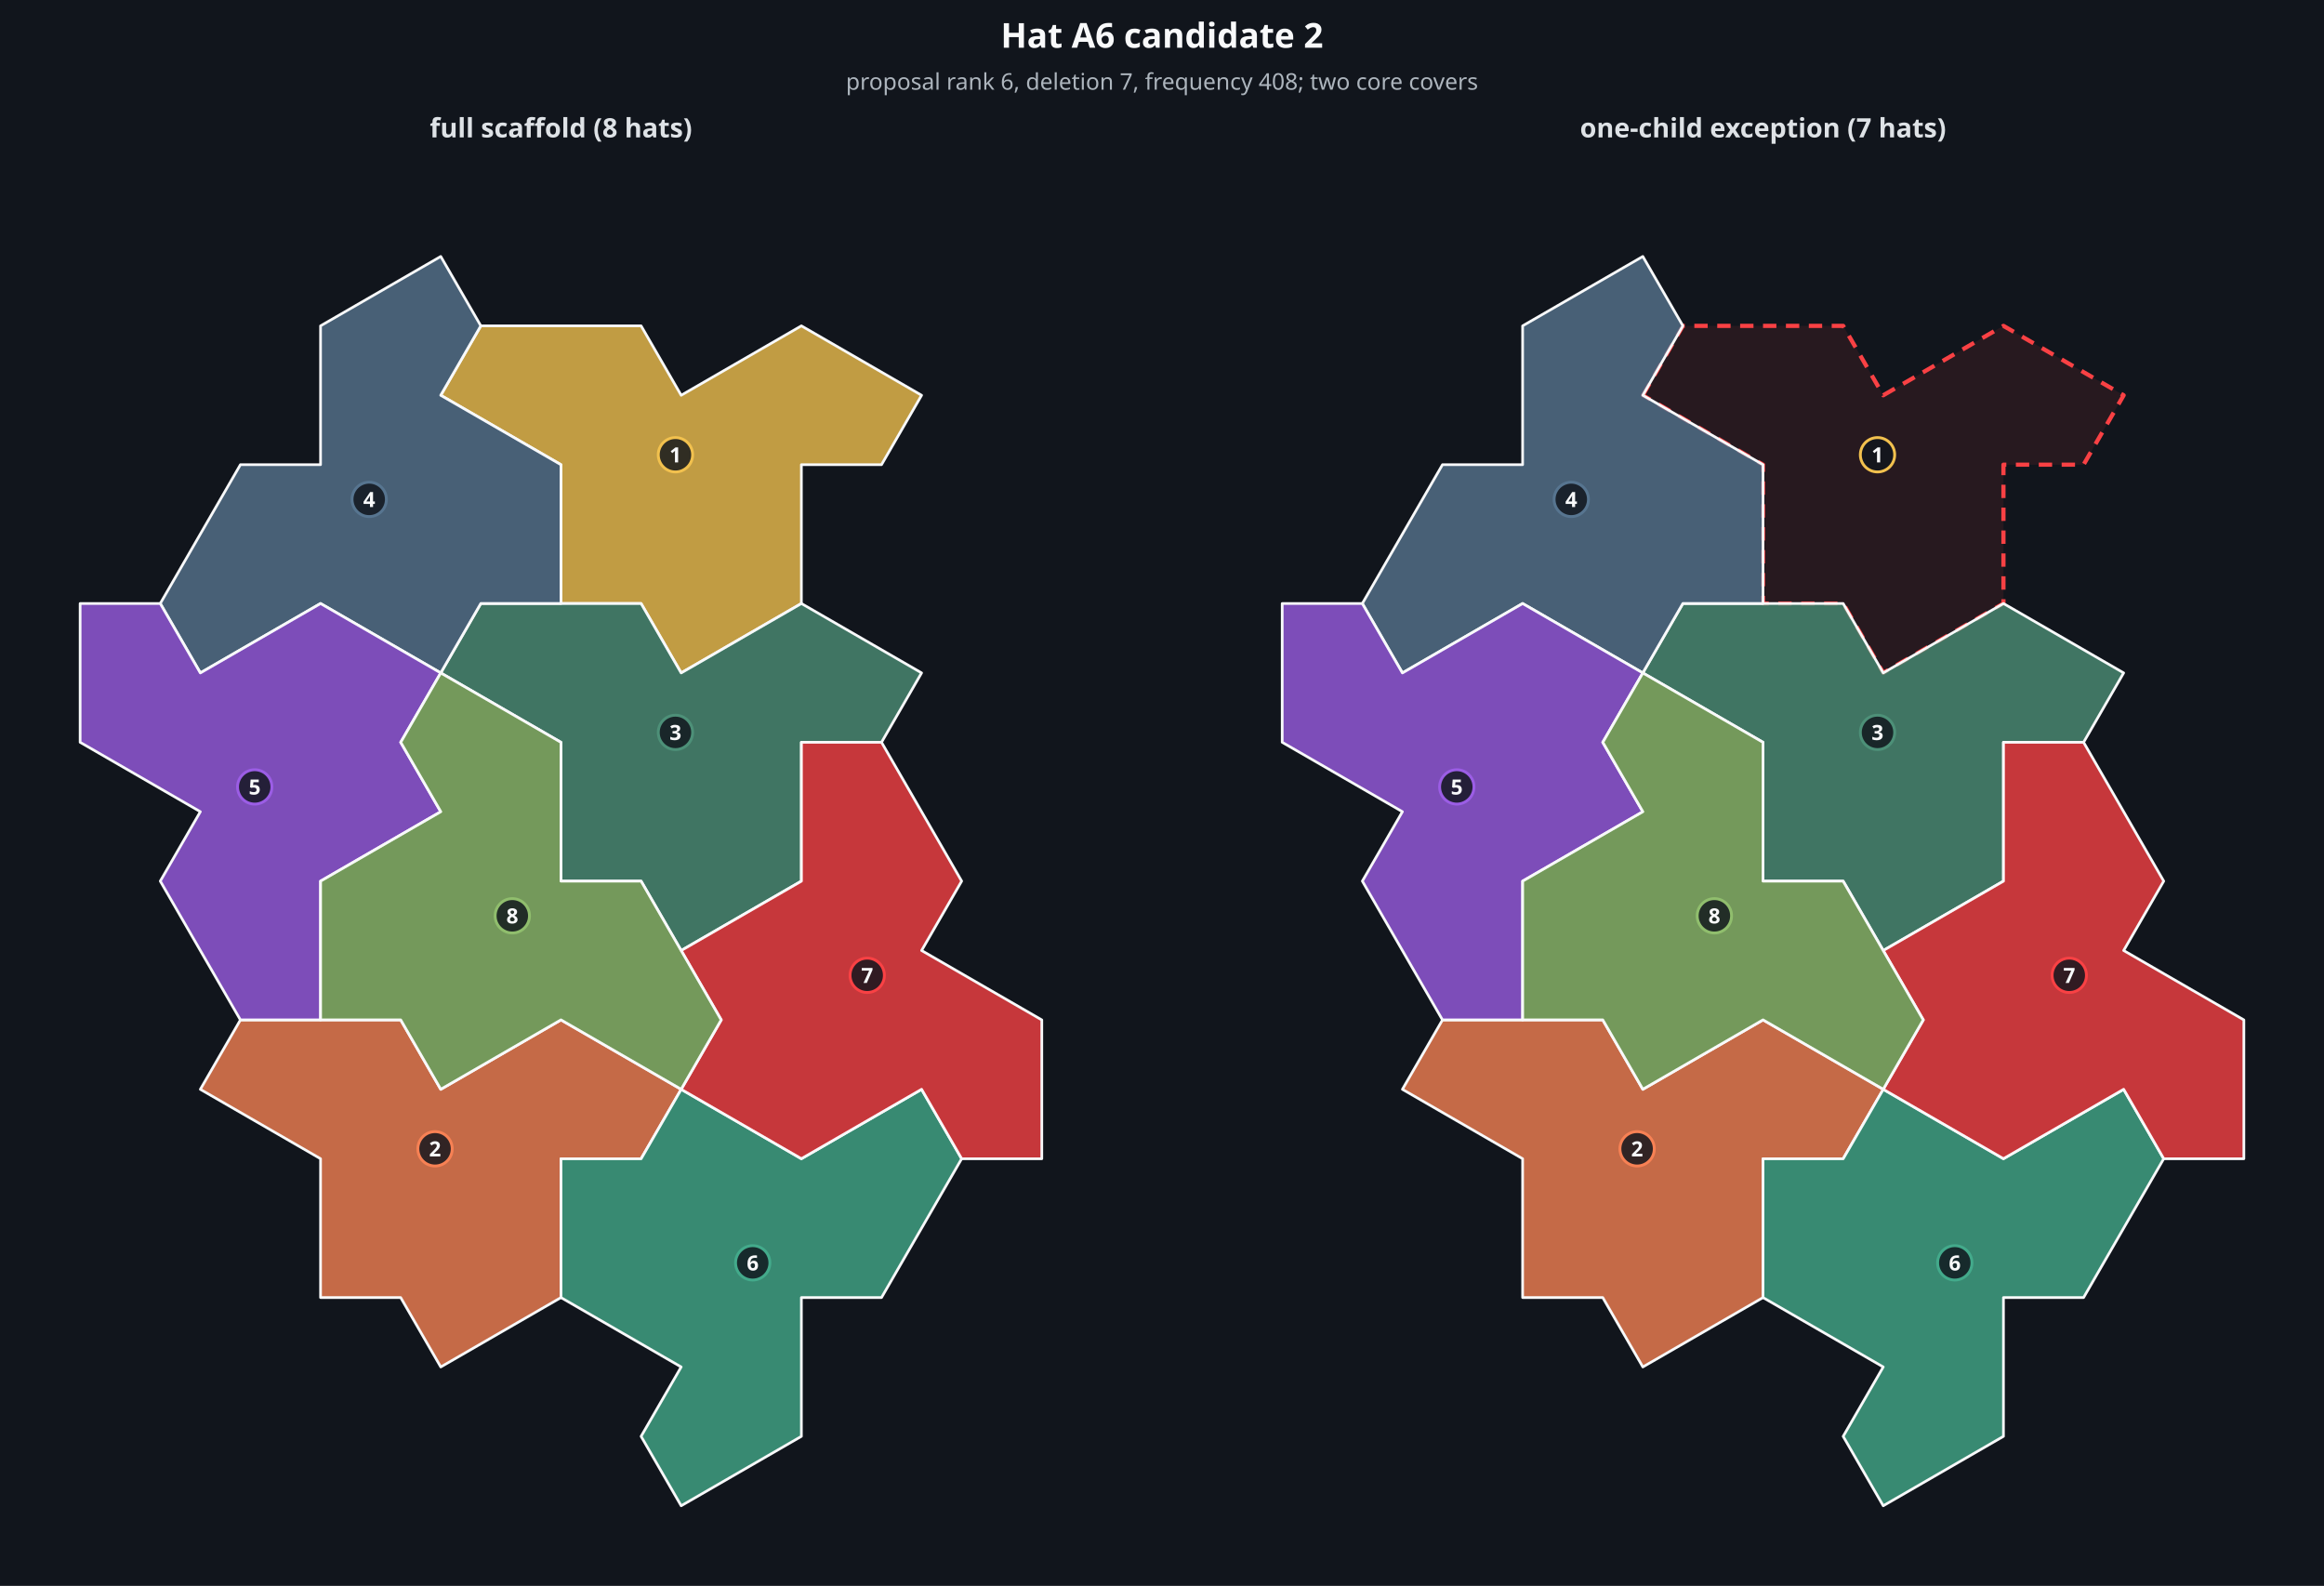
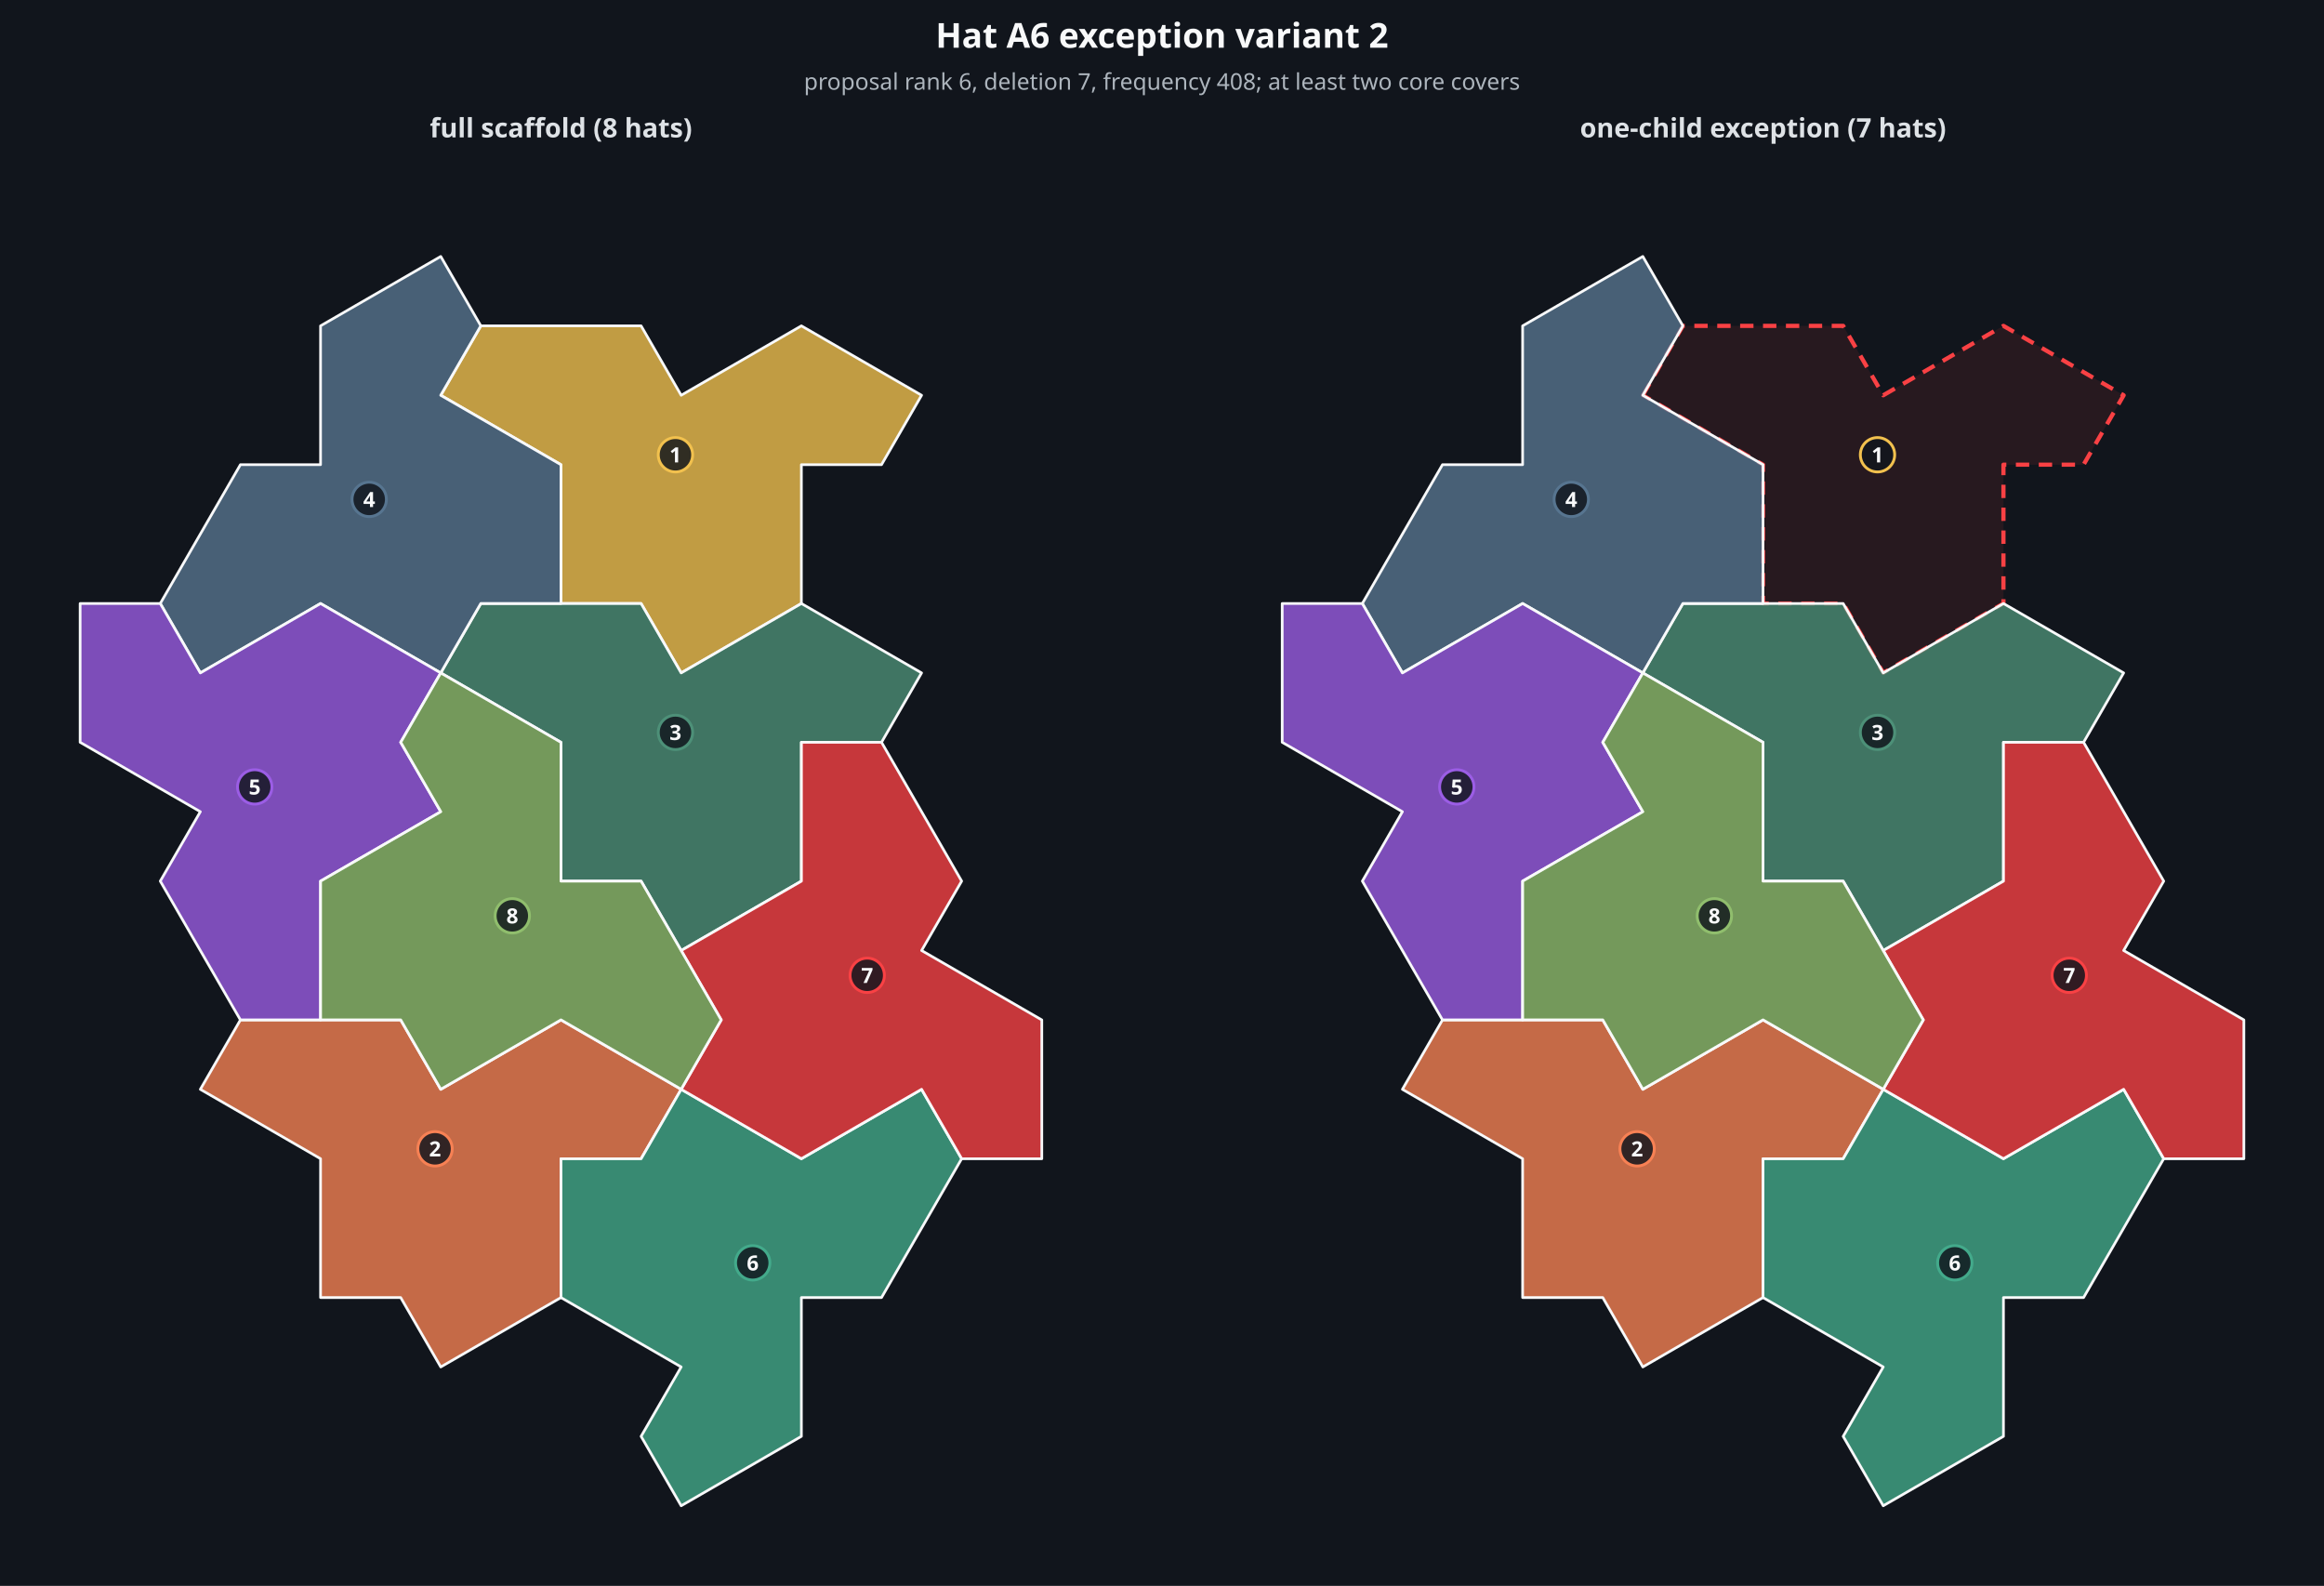
<svg xmlns="http://www.w3.org/2000/svg" viewBox="0 0 1218.0 831.1">
  <rect width="100%" height="100%" fill="#11151c" />
-   <text x="609.0" y="25" fill="#f8f9fa" font-family="sans-serif" font-size="18" font-weight="700" text-anchor="middle">Hat A6 candidate 2</text>
-   <text x="609.0" y="47" fill="#adb5bd" font-family="sans-serif" font-size="12" text-anchor="middle">proposal rank 6, deletion 7, frequency 408; two core covers</text>
+   <text x="609.0" y="25" fill="#f8f9fa" font-family="sans-serif" font-size="18" font-weight="700" text-anchor="middle">Hat A6 exception variant 2</text>
+   <text x="609.0" y="47" fill="#adb5bd" font-family="sans-serif" font-size="12" text-anchor="middle">proposal rank 6, deletion 7, frequency 408; at least two core covers</text>
  <text x="294.0" y="72" fill="#dee2e6" font-family="sans-serif" font-size="14" font-weight="600" text-anchor="middle">full scaffold (8 hats)</text>
  <polygon points="231.00,207.15 252.00,170.77 294.00,170.77 336.00,170.77 357.00,207.15 420.00,170.77 483.00,207.15 462.00,243.52 420.00,243.52 420.00,316.27 357.00,352.64 336.00,316.27 294.00,316.27 294.00,243.52" fill="#f2c14e" fill-opacity="0.78" stroke="#f8f9fa" stroke-width="1.4" stroke-linejoin="round" />
  <circle cx="354.00" cy="238.32" r="9" fill="#11151c" fill-opacity="0.82" stroke="#f2c14e" stroke-width="1.5" />
  <text x="354.00" y="242.32" fill="#f8f9fa" font-family="sans-serif" font-size="11" font-weight="700" text-anchor="middle">1</text>
  <polygon points="105.00,570.88 126.00,534.50 168.00,534.50 210.00,534.50 231.00,570.88 294.00,534.50 357.00,570.88 336.00,607.25 294.00,607.25 294.00,680.00 231.00,716.37 210.00,680.00 168.00,680.00 168.00,607.25" fill="#f78154" fill-opacity="0.78" stroke="#f8f9fa" stroke-width="1.4" stroke-linejoin="round" />
  <circle cx="228.00" cy="602.05" r="9" fill="#11151c" fill-opacity="0.82" stroke="#f78154" stroke-width="1.5" />
  <text x="228.00" y="606.05" fill="#f8f9fa" font-family="sans-serif" font-size="11" font-weight="700" text-anchor="middle">2</text>
  <polygon points="231.00,352.64 252.00,316.27 294.00,316.27 336.00,316.27 357.00,352.64 420.00,316.27 483.00,352.64 462.00,389.01 420.00,389.01 420.00,461.76 357.00,498.13 336.00,461.76 294.00,461.76 294.00,389.01" fill="#4d9078" fill-opacity="0.78" stroke="#f8f9fa" stroke-width="1.4" stroke-linejoin="round" />
  <circle cx="354.00" cy="383.82" r="9" fill="#11151c" fill-opacity="0.82" stroke="#4d9078" stroke-width="1.5" />
  <text x="354.00" y="387.82" fill="#f8f9fa" font-family="sans-serif" font-size="11" font-weight="700" text-anchor="middle">3</text>
  <polygon points="105.00,352.64 84.00,316.27 105.00,279.89 126.00,243.52 168.00,243.52 168.00,170.77 231.00,134.40 252.00,170.77 231.00,207.15 294.00,243.52 294.00,316.27 252.00,316.27 231.00,352.64 168.00,316.27" fill="#577590" fill-opacity="0.78" stroke="#f8f9fa" stroke-width="1.4" stroke-linejoin="round" />
  <circle cx="193.50" cy="261.71" r="9" fill="#11151c" fill-opacity="0.82" stroke="#577590" stroke-width="1.5" />
  <text x="193.50" y="265.71" fill="#f8f9fa" font-family="sans-serif" font-size="11" font-weight="700" text-anchor="middle">4</text>
  <polygon points="168.00,534.50 126.00,534.50 105.00,498.13 84.00,461.76 105.00,425.38 42.00,389.01 42.00,316.27 84.00,316.27 105.00,352.64 168.00,316.27 231.00,352.64 210.00,389.01 231.00,425.38 168.00,461.76" fill="#9b5de5" fill-opacity="0.78" stroke="#f8f9fa" stroke-width="1.4" stroke-linejoin="round" />
  <circle cx="133.50" cy="412.39" r="9" fill="#11151c" fill-opacity="0.82" stroke="#9b5de5" stroke-width="1.5" />
  <text x="133.50" y="416.39" fill="#f8f9fa" font-family="sans-serif" font-size="11" font-weight="700" text-anchor="middle">5</text>
  <polygon points="483.00,570.88 504.00,607.25 483.00,643.62 462.00,680.00 420.00,680.00 420.00,752.74 357.00,789.12 336.00,752.74 357.00,716.37 294.00,680.00 294.00,607.25 336.00,607.25 357.00,570.88 420.00,607.25" fill="#43aa8b" fill-opacity="0.78" stroke="#f8f9fa" stroke-width="1.4" stroke-linejoin="round" />
  <circle cx="394.50" cy="661.81" r="9" fill="#11151c" fill-opacity="0.82" stroke="#43aa8b" stroke-width="1.5" />
  <text x="394.50" y="665.81" fill="#f8f9fa" font-family="sans-serif" font-size="11" font-weight="700" text-anchor="middle">6</text>
  <polygon points="420.00,389.01 462.00,389.01 483.00,425.38 504.00,461.76 483.00,498.13 546.00,534.50 546.00,607.25 504.00,607.25 483.00,570.88 420.00,607.25 357.00,570.88 378.00,534.50 357.00,498.13 420.00,461.76" fill="#f94144" fill-opacity="0.78" stroke="#f8f9fa" stroke-width="1.4" stroke-linejoin="round" />
  <circle cx="454.50" cy="511.12" r="9" fill="#11151c" fill-opacity="0.82" stroke="#f94144" stroke-width="1.5" />
  <text x="454.50" y="515.12" fill="#f8f9fa" font-family="sans-serif" font-size="11" font-weight="700" text-anchor="middle">7</text>
  <polygon points="357.00,570.88 378.00,534.50 357.00,498.13 336.00,461.76 294.00,461.76 294.00,389.01 231.00,352.64 210.00,389.01 231.00,425.38 168.00,461.76 168.00,534.50 210.00,534.50 231.00,570.88 294.00,534.50" fill="#90be6d" fill-opacity="0.78" stroke="#f8f9fa" stroke-width="1.4" stroke-linejoin="round" />
  <circle cx="268.50" cy="479.94" r="9" fill="#11151c" fill-opacity="0.82" stroke="#90be6d" stroke-width="1.5" />
  <text x="268.50" y="483.94" fill="#f8f9fa" font-family="sans-serif" font-size="11" font-weight="700" text-anchor="middle">8</text>
  <text x="924.0" y="72" fill="#dee2e6" font-family="sans-serif" font-size="14" font-weight="600" text-anchor="middle">one-child exception (7 hats)</text>
  <polygon points="861.00,207.15 882.00,170.77 924.00,170.77 966.00,170.77 987.00,207.15 1050.00,170.77 1113.00,207.15 1092.00,243.52 1050.00,243.52 1050.00,316.27 987.00,352.64 966.00,316.27 924.00,316.27 924.00,243.52" fill="#f94144" fill-opacity="0.10" stroke="#f94144" stroke-width="2.2" stroke-dasharray="7 5" stroke-linejoin="round" />
  <circle cx="984.00" cy="238.32" r="9" fill="#11151c" fill-opacity="0.82" stroke="#f2c14e" stroke-width="1.5" />
  <text x="984.00" y="242.32" fill="#f8f9fa" font-family="sans-serif" font-size="11" font-weight="700" text-anchor="middle">1</text>
  <polygon points="735.00,570.88 756.00,534.50 798.00,534.50 840.00,534.50 861.00,570.88 924.00,534.50 987.00,570.88 966.00,607.25 924.00,607.25 924.00,680.00 861.00,716.37 840.00,680.00 798.00,680.00 798.00,607.25" fill="#f78154" fill-opacity="0.78" stroke="#f8f9fa" stroke-width="1.4" stroke-linejoin="round" />
  <circle cx="858.00" cy="602.05" r="9" fill="#11151c" fill-opacity="0.82" stroke="#f78154" stroke-width="1.5" />
  <text x="858.00" y="606.05" fill="#f8f9fa" font-family="sans-serif" font-size="11" font-weight="700" text-anchor="middle">2</text>
  <polygon points="861.00,352.64 882.00,316.27 924.00,316.27 966.00,316.27 987.00,352.64 1050.00,316.27 1113.00,352.64 1092.00,389.01 1050.00,389.01 1050.00,461.76 987.00,498.13 966.00,461.76 924.00,461.76 924.00,389.01" fill="#4d9078" fill-opacity="0.78" stroke="#f8f9fa" stroke-width="1.4" stroke-linejoin="round" />
  <circle cx="984.00" cy="383.82" r="9" fill="#11151c" fill-opacity="0.82" stroke="#4d9078" stroke-width="1.5" />
  <text x="984.00" y="387.82" fill="#f8f9fa" font-family="sans-serif" font-size="11" font-weight="700" text-anchor="middle">3</text>
  <polygon points="735.00,352.64 714.00,316.27 735.00,279.89 756.00,243.52 798.00,243.52 798.00,170.77 861.00,134.40 882.00,170.77 861.00,207.15 924.00,243.52 924.00,316.27 882.00,316.27 861.00,352.64 798.00,316.27" fill="#577590" fill-opacity="0.78" stroke="#f8f9fa" stroke-width="1.4" stroke-linejoin="round" />
  <circle cx="823.50" cy="261.71" r="9" fill="#11151c" fill-opacity="0.82" stroke="#577590" stroke-width="1.5" />
  <text x="823.50" y="265.71" fill="#f8f9fa" font-family="sans-serif" font-size="11" font-weight="700" text-anchor="middle">4</text>
  <polygon points="798.00,534.50 756.00,534.50 735.00,498.13 714.00,461.76 735.00,425.38 672.00,389.01 672.00,316.27 714.00,316.27 735.00,352.64 798.00,316.27 861.00,352.64 840.00,389.01 861.00,425.38 798.00,461.76" fill="#9b5de5" fill-opacity="0.78" stroke="#f8f9fa" stroke-width="1.4" stroke-linejoin="round" />
  <circle cx="763.50" cy="412.39" r="9" fill="#11151c" fill-opacity="0.82" stroke="#9b5de5" stroke-width="1.5" />
  <text x="763.50" y="416.39" fill="#f8f9fa" font-family="sans-serif" font-size="11" font-weight="700" text-anchor="middle">5</text>
  <polygon points="1113.00,570.88 1134.00,607.25 1113.00,643.62 1092.00,680.00 1050.00,680.00 1050.00,752.74 987.00,789.12 966.00,752.74 987.00,716.37 924.00,680.00 924.00,607.25 966.00,607.25 987.00,570.88 1050.00,607.25" fill="#43aa8b" fill-opacity="0.78" stroke="#f8f9fa" stroke-width="1.4" stroke-linejoin="round" />
  <circle cx="1024.50" cy="661.81" r="9" fill="#11151c" fill-opacity="0.82" stroke="#43aa8b" stroke-width="1.5" />
  <text x="1024.50" y="665.81" fill="#f8f9fa" font-family="sans-serif" font-size="11" font-weight="700" text-anchor="middle">6</text>
  <polygon points="1050.00,389.01 1092.00,389.01 1113.00,425.38 1134.00,461.76 1113.00,498.13 1176.00,534.50 1176.00,607.25 1134.00,607.25 1113.00,570.88 1050.00,607.25 987.00,570.88 1008.00,534.50 987.00,498.13 1050.00,461.76" fill="#f94144" fill-opacity="0.78" stroke="#f8f9fa" stroke-width="1.4" stroke-linejoin="round" />
  <circle cx="1084.50" cy="511.12" r="9" fill="#11151c" fill-opacity="0.82" stroke="#f94144" stroke-width="1.5" />
  <text x="1084.50" y="515.12" fill="#f8f9fa" font-family="sans-serif" font-size="11" font-weight="700" text-anchor="middle">7</text>
  <polygon points="987.00,570.88 1008.00,534.50 987.00,498.13 966.00,461.76 924.00,461.76 924.00,389.01 861.00,352.64 840.00,389.01 861.00,425.38 798.00,461.76 798.00,534.50 840.00,534.50 861.00,570.88 924.00,534.50" fill="#90be6d" fill-opacity="0.78" stroke="#f8f9fa" stroke-width="1.4" stroke-linejoin="round" />
  <circle cx="898.50" cy="479.94" r="9" fill="#11151c" fill-opacity="0.82" stroke="#90be6d" stroke-width="1.5" />
  <text x="898.50" y="483.94" fill="#f8f9fa" font-family="sans-serif" font-size="11" font-weight="700" text-anchor="middle">8</text>
</svg>
